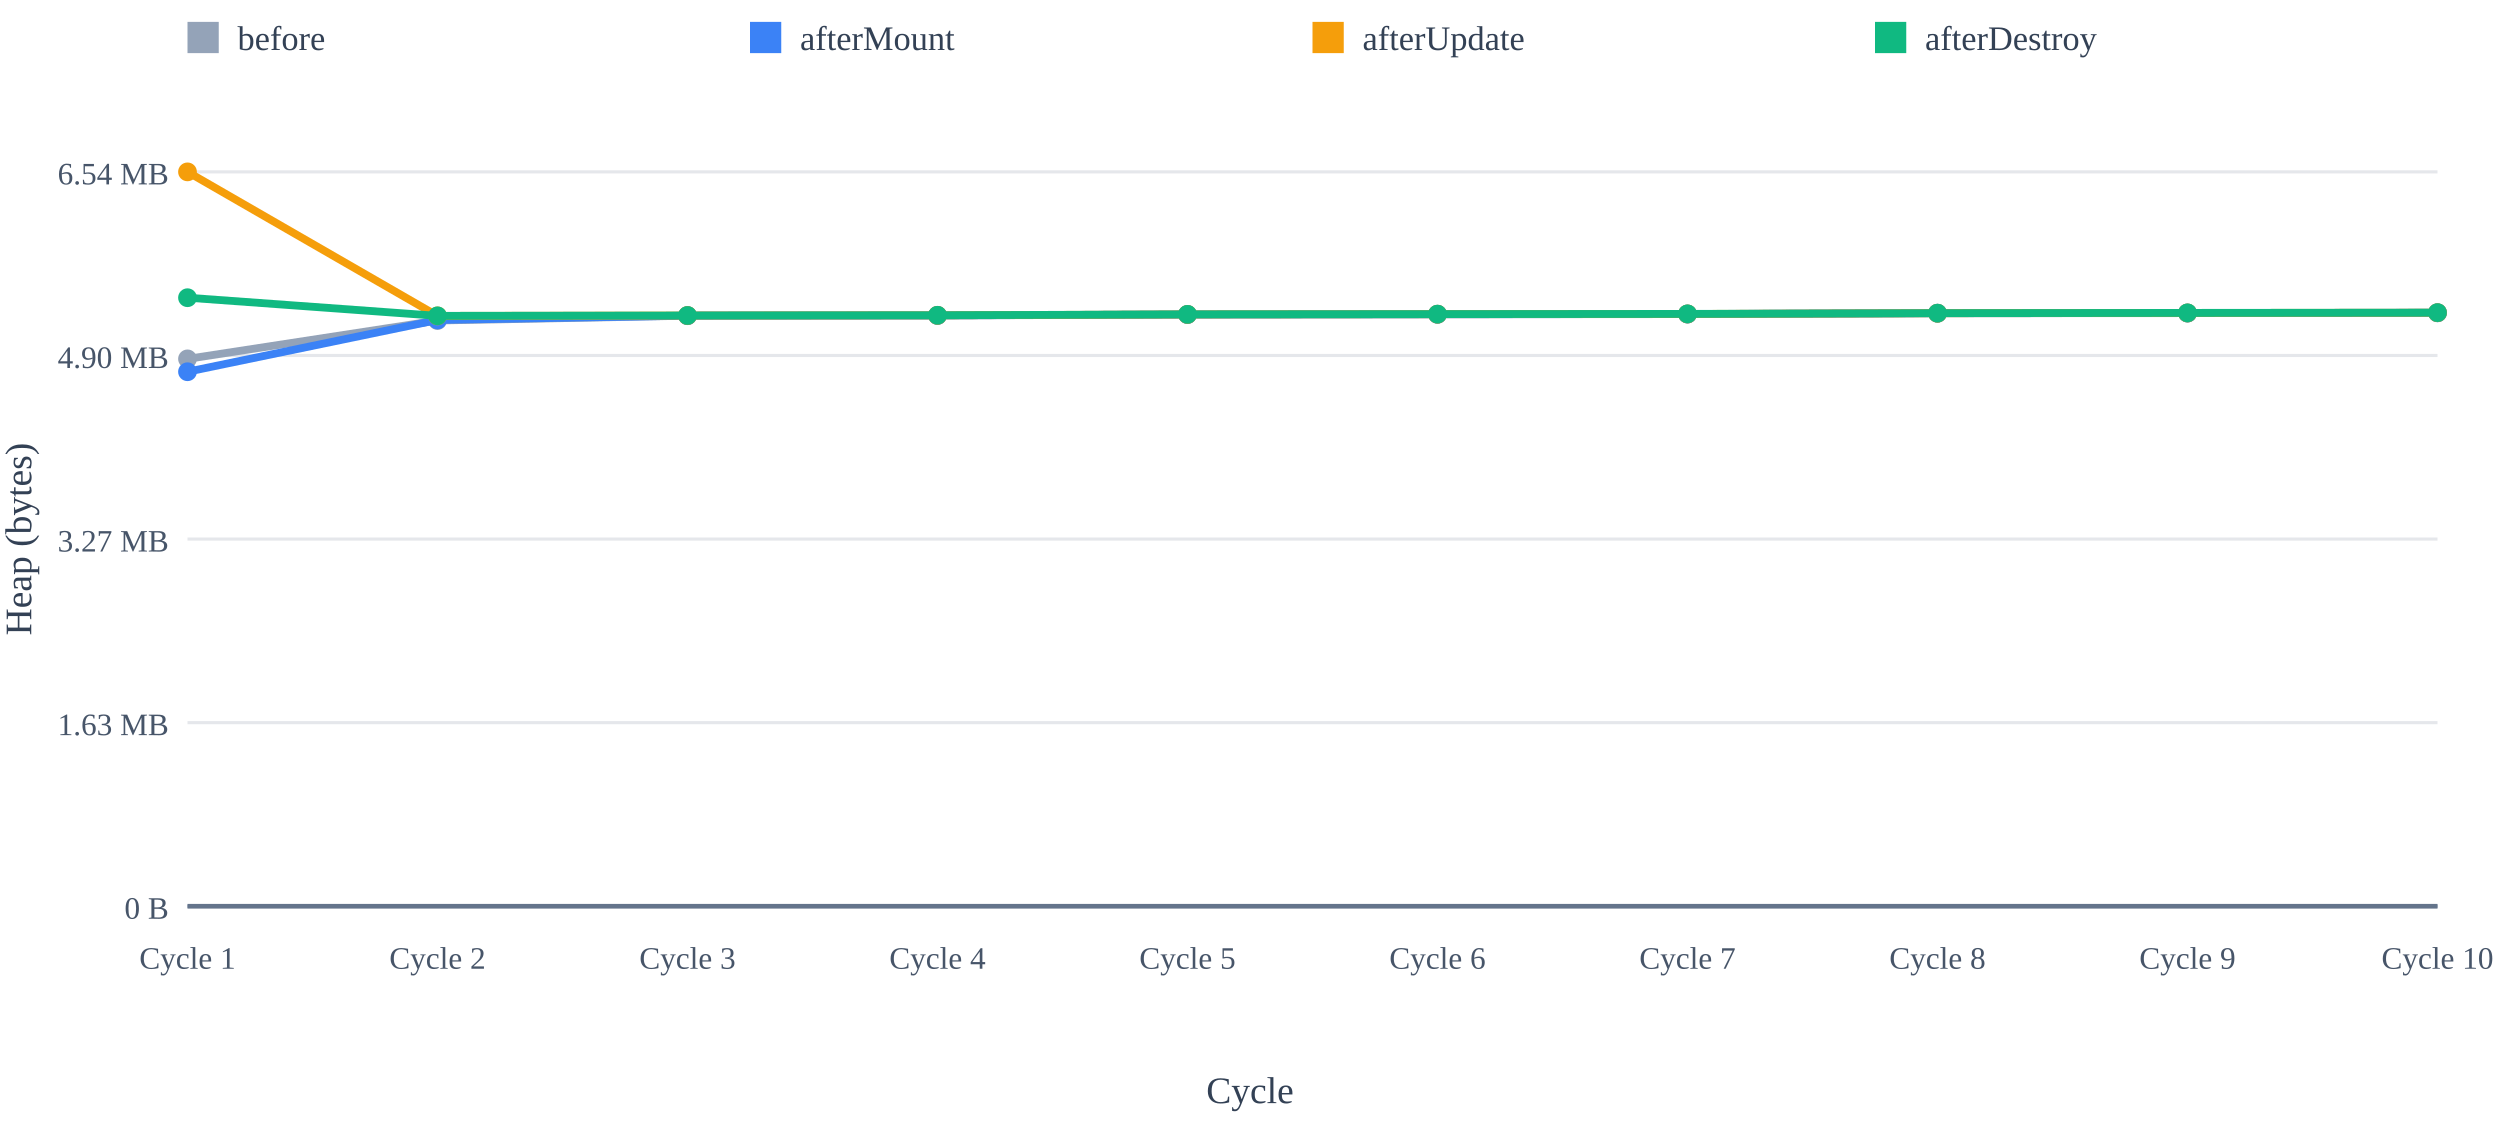
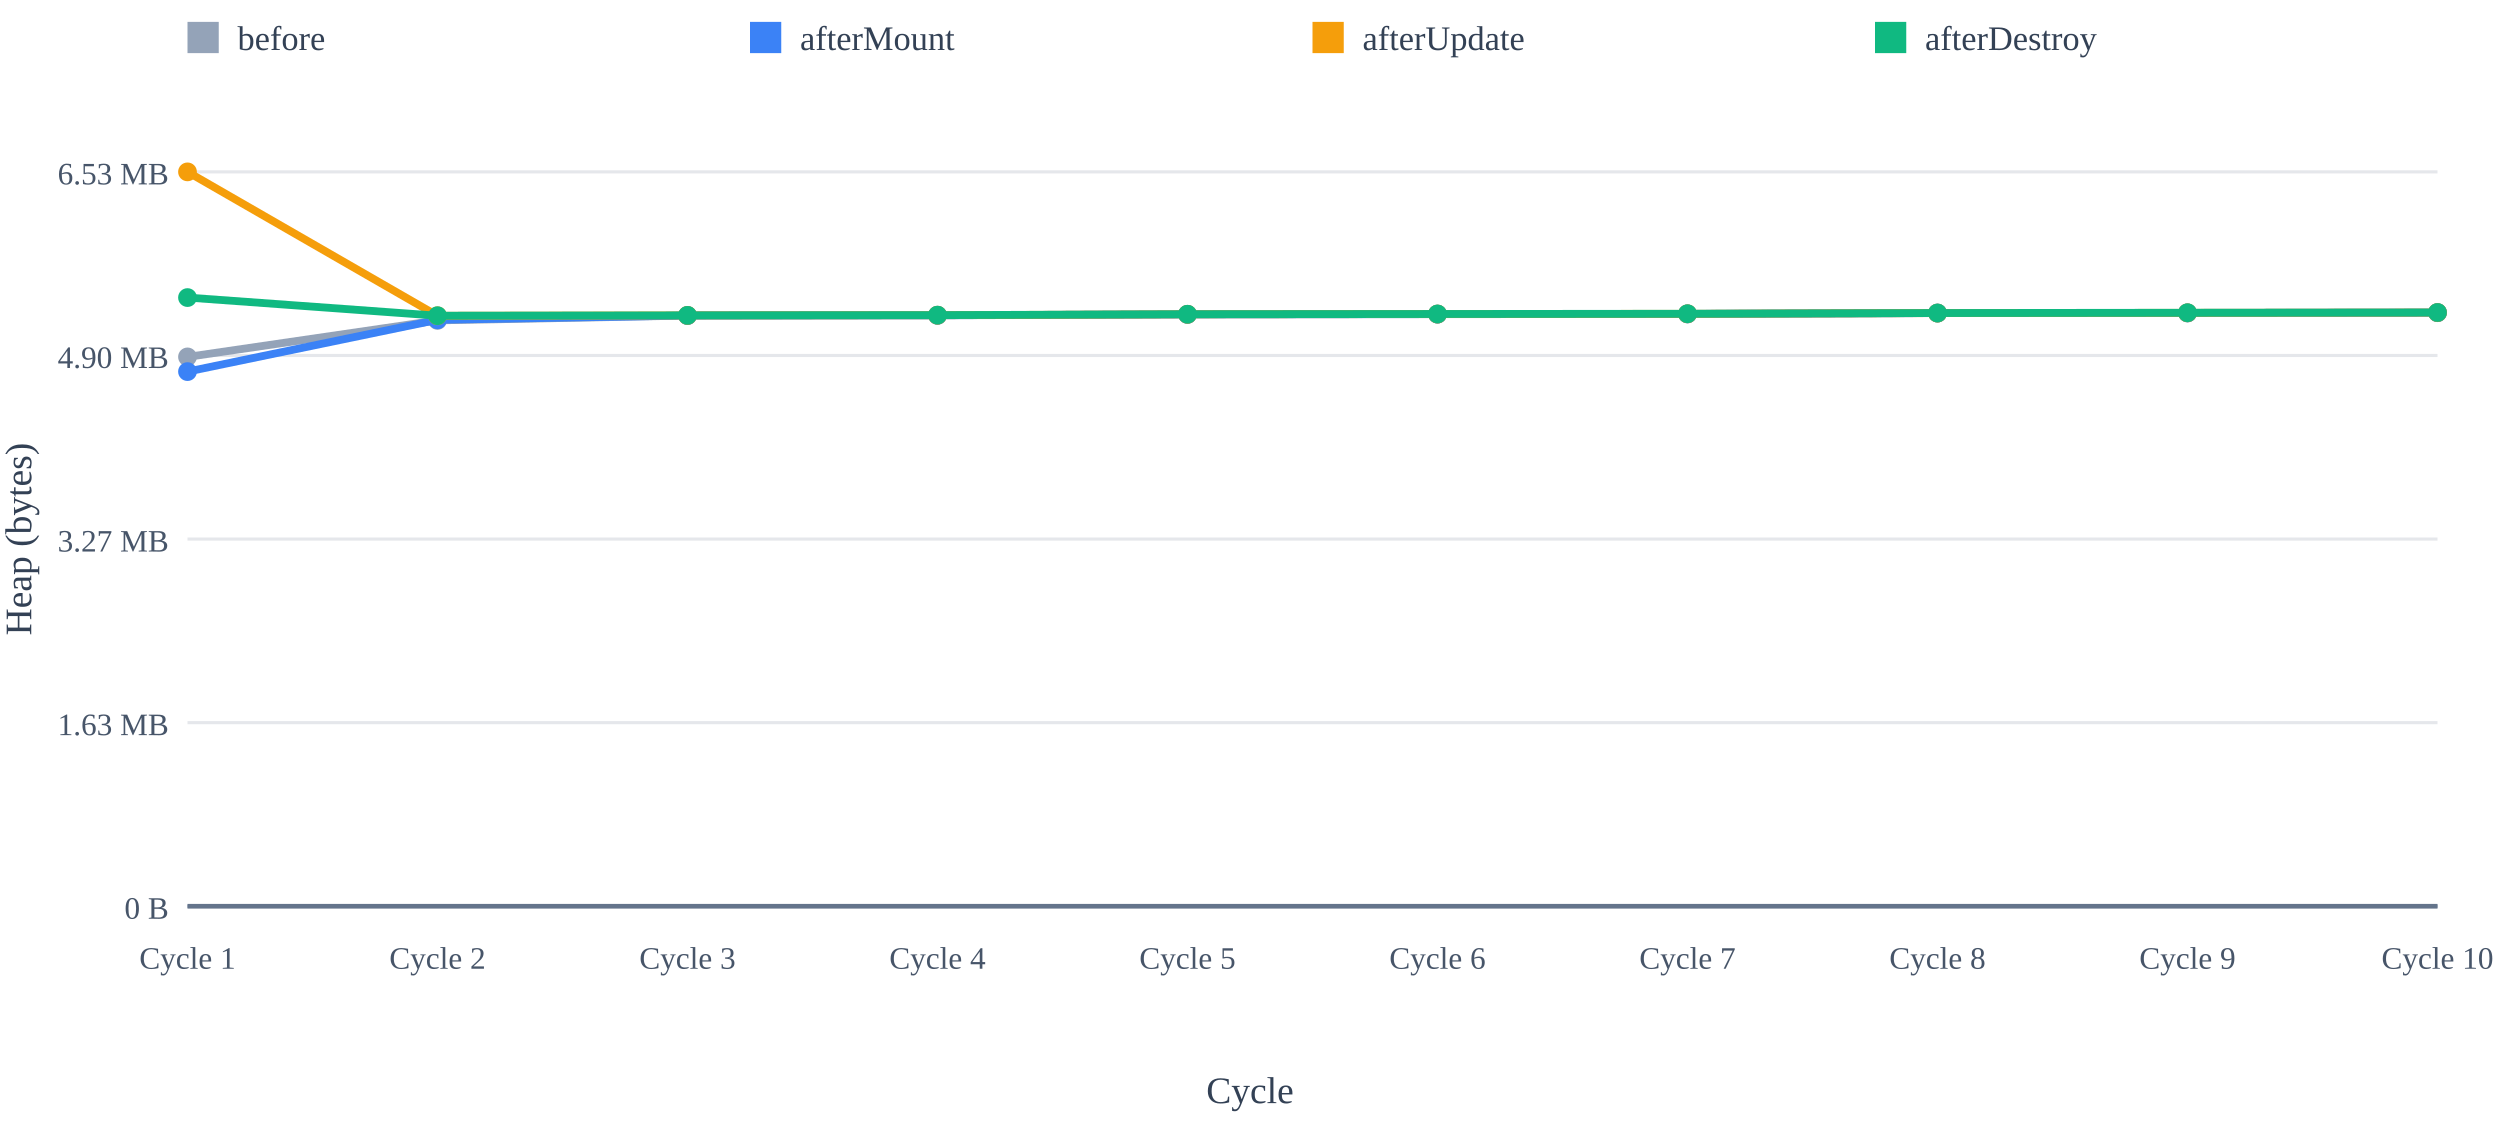
<svg xmlns="http://www.w3.org/2000/svg" width="800" height="360" viewBox="0 0 800 360">
  <rect width="100%" height="100%" fill="#ffffff" />
  <rect x="60" y="7" width="10" height="10" fill="#94a3b8" />
  <text x="76" y="16" font-size="11" fill="#334155">before</text>
  <rect x="240" y="7" width="10" height="10" fill="#3b82f6" />
  <text x="256" y="16" font-size="11" fill="#334155">afterMount</text>
  <rect x="420" y="7" width="10" height="10" fill="#f59e0b" />
  <text x="436" y="16" font-size="11" fill="#334155">afterUpdate</text>
  <rect x="600" y="7" width="10" height="10" fill="#10b981" />
  <text x="616" y="16" font-size="11" fill="#334155">afterDestroy</text>
  <line x1="60" x2="780" y1="55" y2="55" stroke="#e5e7eb" stroke-width="1" />
  <line x1="60" x2="780" y1="113.75" y2="113.75" stroke="#e5e7eb" stroke-width="1" />
  <line x1="60" x2="780" y1="172.5" y2="172.5" stroke="#e5e7eb" stroke-width="1" />
  <line x1="60" x2="780" y1="231.25" y2="231.25" stroke="#e5e7eb" stroke-width="1" />
  <line x1="60" x2="780" y1="290" y2="290" stroke="#94a3b8" stroke-width="1" />
  <line x1="60" x2="780" y1="290" y2="290" stroke="#64748b" stroke-width="1.5" />
-   <polyline fill="none" stroke="#94a3b8" stroke-width="2.5" points="60,114.841 140,102.564 220,101.032 300,100.951 380,100.662 460,100.586 540,100.51 620,100.245 700,100.199 780,100.111" />
-   <circle cx="60" cy="114.841" r="3" fill="#94a3b8" />
-   <circle cx="140" cy="102.564" r="3" fill="#94a3b8" />
-   <circle cx="220" cy="101.032" r="3" fill="#94a3b8" />
-   <circle cx="300" cy="100.951" r="3" fill="#94a3b8" />
-   <circle cx="380" cy="100.662" r="3" fill="#94a3b8" />
-   <circle cx="460" cy="100.586" r="3" fill="#94a3b8" />
-   <circle cx="540" cy="100.51" r="3" fill="#94a3b8" />
-   <circle cx="620" cy="100.245" r="3" fill="#94a3b8" />
-   <circle cx="700" cy="100.199" r="3" fill="#94a3b8" />
-   <circle cx="780" cy="100.111" r="3" fill="#94a3b8" />
-   <polyline fill="none" stroke="#3b82f6" stroke-width="2.5" points="60,118.957 140,102.388 220,100.997 300,100.925 380,100.635 460,100.558 540,100.482 620,100.219 700,100.17 780,100.084" />
-   <circle cx="60" cy="118.957" r="3" fill="#3b82f6" />
-   <circle cx="140" cy="102.388" r="3" fill="#3b82f6" />
-   <circle cx="220" cy="100.997" r="3" fill="#3b82f6" />
-   <circle cx="300" cy="100.925" r="3" fill="#3b82f6" />
-   <circle cx="380" cy="100.635" r="3" fill="#3b82f6" />
-   <circle cx="460" cy="100.558" r="3" fill="#3b82f6" />
-   <circle cx="540" cy="100.482" r="3" fill="#3b82f6" />
-   <circle cx="620" cy="100.219" r="3" fill="#3b82f6" />
-   <circle cx="700" cy="100.17" r="3" fill="#3b82f6" />
-   <circle cx="780" cy="100.084" r="3" fill="#3b82f6" />
-   <polyline fill="none" stroke="#f59e0b" stroke-width="2.5" points="60,55 140,101.09 220,100.971 300,100.906 380,100.616 460,100.54 540,100.463 620,100.233 700,100.147 780,100.064" />
+   <polyline fill="none" stroke="#94a3b8" stroke-width="2.5" points="60,114.21 140,102.522 220,100.989 300,100.907 380,100.617 460,100.54 540,100.464 620,100.2 700,100.154 780,100.066" />
+   <circle cx="60" cy="114.21" r="3" fill="#94a3b8" />
+   <circle cx="140" cy="102.522" r="3" fill="#94a3b8" />
+   <circle cx="220" cy="100.989" r="3" fill="#94a3b8" />
+   <circle cx="300" cy="100.907" r="3" fill="#94a3b8" />
+   <circle cx="380" cy="100.617" r="3" fill="#94a3b8" />
+   <circle cx="460" cy="100.54" r="3" fill="#94a3b8" />
+   <circle cx="540" cy="100.464" r="3" fill="#94a3b8" />
+   <circle cx="620" cy="100.2" r="3" fill="#94a3b8" />
+   <circle cx="700" cy="100.154" r="3" fill="#94a3b8" />
+   <circle cx="780" cy="100.066" r="3" fill="#94a3b8" />
+   <polyline fill="none" stroke="#3b82f6" stroke-width="2.5" points="60,118.912 140,102.343 220,100.953 300,100.882 380,100.591 460,100.515 540,100.438 620,100.175 700,100.125 780,100.039" />
+   <circle cx="60" cy="118.912" r="3" fill="#3b82f6" />
+   <circle cx="140" cy="102.343" r="3" fill="#3b82f6" />
+   <circle cx="220" cy="100.953" r="3" fill="#3b82f6" />
+   <circle cx="300" cy="100.882" r="3" fill="#3b82f6" />
+   <circle cx="380" cy="100.591" r="3" fill="#3b82f6" />
+   <circle cx="460" cy="100.515" r="3" fill="#3b82f6" />
+   <circle cx="540" cy="100.438" r="3" fill="#3b82f6" />
+   <circle cx="620" cy="100.175" r="3" fill="#3b82f6" />
+   <circle cx="700" cy="100.125" r="3" fill="#3b82f6" />
+   <circle cx="780" cy="100.039" r="3" fill="#3b82f6" />
+   <polyline fill="none" stroke="#f59e0b" stroke-width="2.5" points="60,55 140,101.047 220,100.928 300,100.863 380,100.573 460,100.496 540,100.419 620,100.188 700,100.103 780,100.02" />
  <circle cx="60" cy="55" r="3" fill="#f59e0b" />
-   <circle cx="140" cy="101.09" r="3" fill="#f59e0b" />
-   <circle cx="220" cy="100.971" r="3" fill="#f59e0b" />
-   <circle cx="300" cy="100.906" r="3" fill="#f59e0b" />
-   <circle cx="380" cy="100.616" r="3" fill="#f59e0b" />
-   <circle cx="460" cy="100.54" r="3" fill="#f59e0b" />
-   <circle cx="540" cy="100.463" r="3" fill="#f59e0b" />
-   <circle cx="620" cy="100.233" r="3" fill="#f59e0b" />
-   <circle cx="700" cy="100.147" r="3" fill="#f59e0b" />
-   <circle cx="780" cy="100.064" r="3" fill="#f59e0b" />
-   <polyline fill="none" stroke="#10b981" stroke-width="2.5" points="60,95.268 140,101.067 220,100.964 300,100.888 380,100.597 460,100.522 540,100.445 620,100.214 700,100.124 780,100.046" />
-   <circle cx="60" cy="95.268" r="3" fill="#10b981" />
-   <circle cx="140" cy="101.067" r="3" fill="#10b981" />
-   <circle cx="220" cy="100.964" r="3" fill="#10b981" />
-   <circle cx="300" cy="100.888" r="3" fill="#10b981" />
-   <circle cx="380" cy="100.597" r="3" fill="#10b981" />
-   <circle cx="460" cy="100.522" r="3" fill="#10b981" />
-   <circle cx="540" cy="100.445" r="3" fill="#10b981" />
-   <circle cx="620" cy="100.214" r="3" fill="#10b981" />
-   <circle cx="700" cy="100.124" r="3" fill="#10b981" />
-   <circle cx="780" cy="100.046" r="3" fill="#10b981" />
+   <circle cx="140" cy="101.047" r="3" fill="#f59e0b" />
+   <circle cx="220" cy="100.928" r="3" fill="#f59e0b" />
+   <circle cx="300" cy="100.863" r="3" fill="#f59e0b" />
+   <circle cx="380" cy="100.573" r="3" fill="#f59e0b" />
+   <circle cx="460" cy="100.496" r="3" fill="#f59e0b" />
+   <circle cx="540" cy="100.419" r="3" fill="#f59e0b" />
+   <circle cx="620" cy="100.188" r="3" fill="#f59e0b" />
+   <circle cx="700" cy="100.103" r="3" fill="#f59e0b" />
+   <circle cx="780" cy="100.02" r="3" fill="#f59e0b" />
+   <polyline fill="none" stroke="#10b981" stroke-width="2.5" points="60,95.222 140,101.024 220,100.921 300,100.845 380,100.554 460,100.478 540,100.401 620,100.17 700,100.079 780,100.002" />
+   <circle cx="60" cy="95.222" r="3" fill="#10b981" />
+   <circle cx="140" cy="101.024" r="3" fill="#10b981" />
+   <circle cx="220" cy="100.921" r="3" fill="#10b981" />
+   <circle cx="300" cy="100.845" r="3" fill="#10b981" />
+   <circle cx="380" cy="100.554" r="3" fill="#10b981" />
+   <circle cx="460" cy="100.478" r="3" fill="#10b981" />
+   <circle cx="540" cy="100.401" r="3" fill="#10b981" />
+   <circle cx="620" cy="100.17" r="3" fill="#10b981" />
+   <circle cx="700" cy="100.079" r="3" fill="#10b981" />
+   <circle cx="780" cy="100.002" r="3" fill="#10b981" />
  <text x="60" y="310" font-size="10" text-anchor="middle" fill="#475569">Cycle 1</text>
  <text x="140" y="310" font-size="10" text-anchor="middle" fill="#475569">Cycle 2</text>
  <text x="220" y="310" font-size="10" text-anchor="middle" fill="#475569">Cycle 3</text>
  <text x="300" y="310" font-size="10" text-anchor="middle" fill="#475569">Cycle 4</text>
  <text x="380" y="310" font-size="10" text-anchor="middle" fill="#475569">Cycle 5</text>
  <text x="460" y="310" font-size="10" text-anchor="middle" fill="#475569">Cycle 6</text>
  <text x="540" y="310" font-size="10" text-anchor="middle" fill="#475569">Cycle 7</text>
  <text x="620" y="310" font-size="10" text-anchor="middle" fill="#475569">Cycle 8</text>
  <text x="700" y="310" font-size="10" text-anchor="middle" fill="#475569">Cycle 9</text>
  <text x="780" y="310" font-size="10" text-anchor="middle" fill="#475569">Cycle 10</text>
-   <text x="54" y="59" font-size="10" text-anchor="end" fill="#475569">6.54 MB</text>
+   <text x="54" y="59" font-size="10" text-anchor="end" fill="#475569">6.53 MB</text>
  <text x="54" y="117.75" font-size="10" text-anchor="end" fill="#475569">4.90 MB</text>
  <text x="54" y="176.5" font-size="10" text-anchor="end" fill="#475569">3.27 MB</text>
  <text x="54" y="235.25" font-size="10" text-anchor="end" fill="#475569">1.63 MB</text>
  <text x="54" y="294" font-size="10" text-anchor="end" fill="#475569">0 B</text>
  <text x="400" y="353" font-size="12" fill="#334155" text-anchor="middle">Cycle</text>
  <text x="10" y="172.5" font-size="12" fill="#334155" text-anchor="middle" transform="rotate(-90 10 172.5)">Heap (bytes)</text>
</svg>
